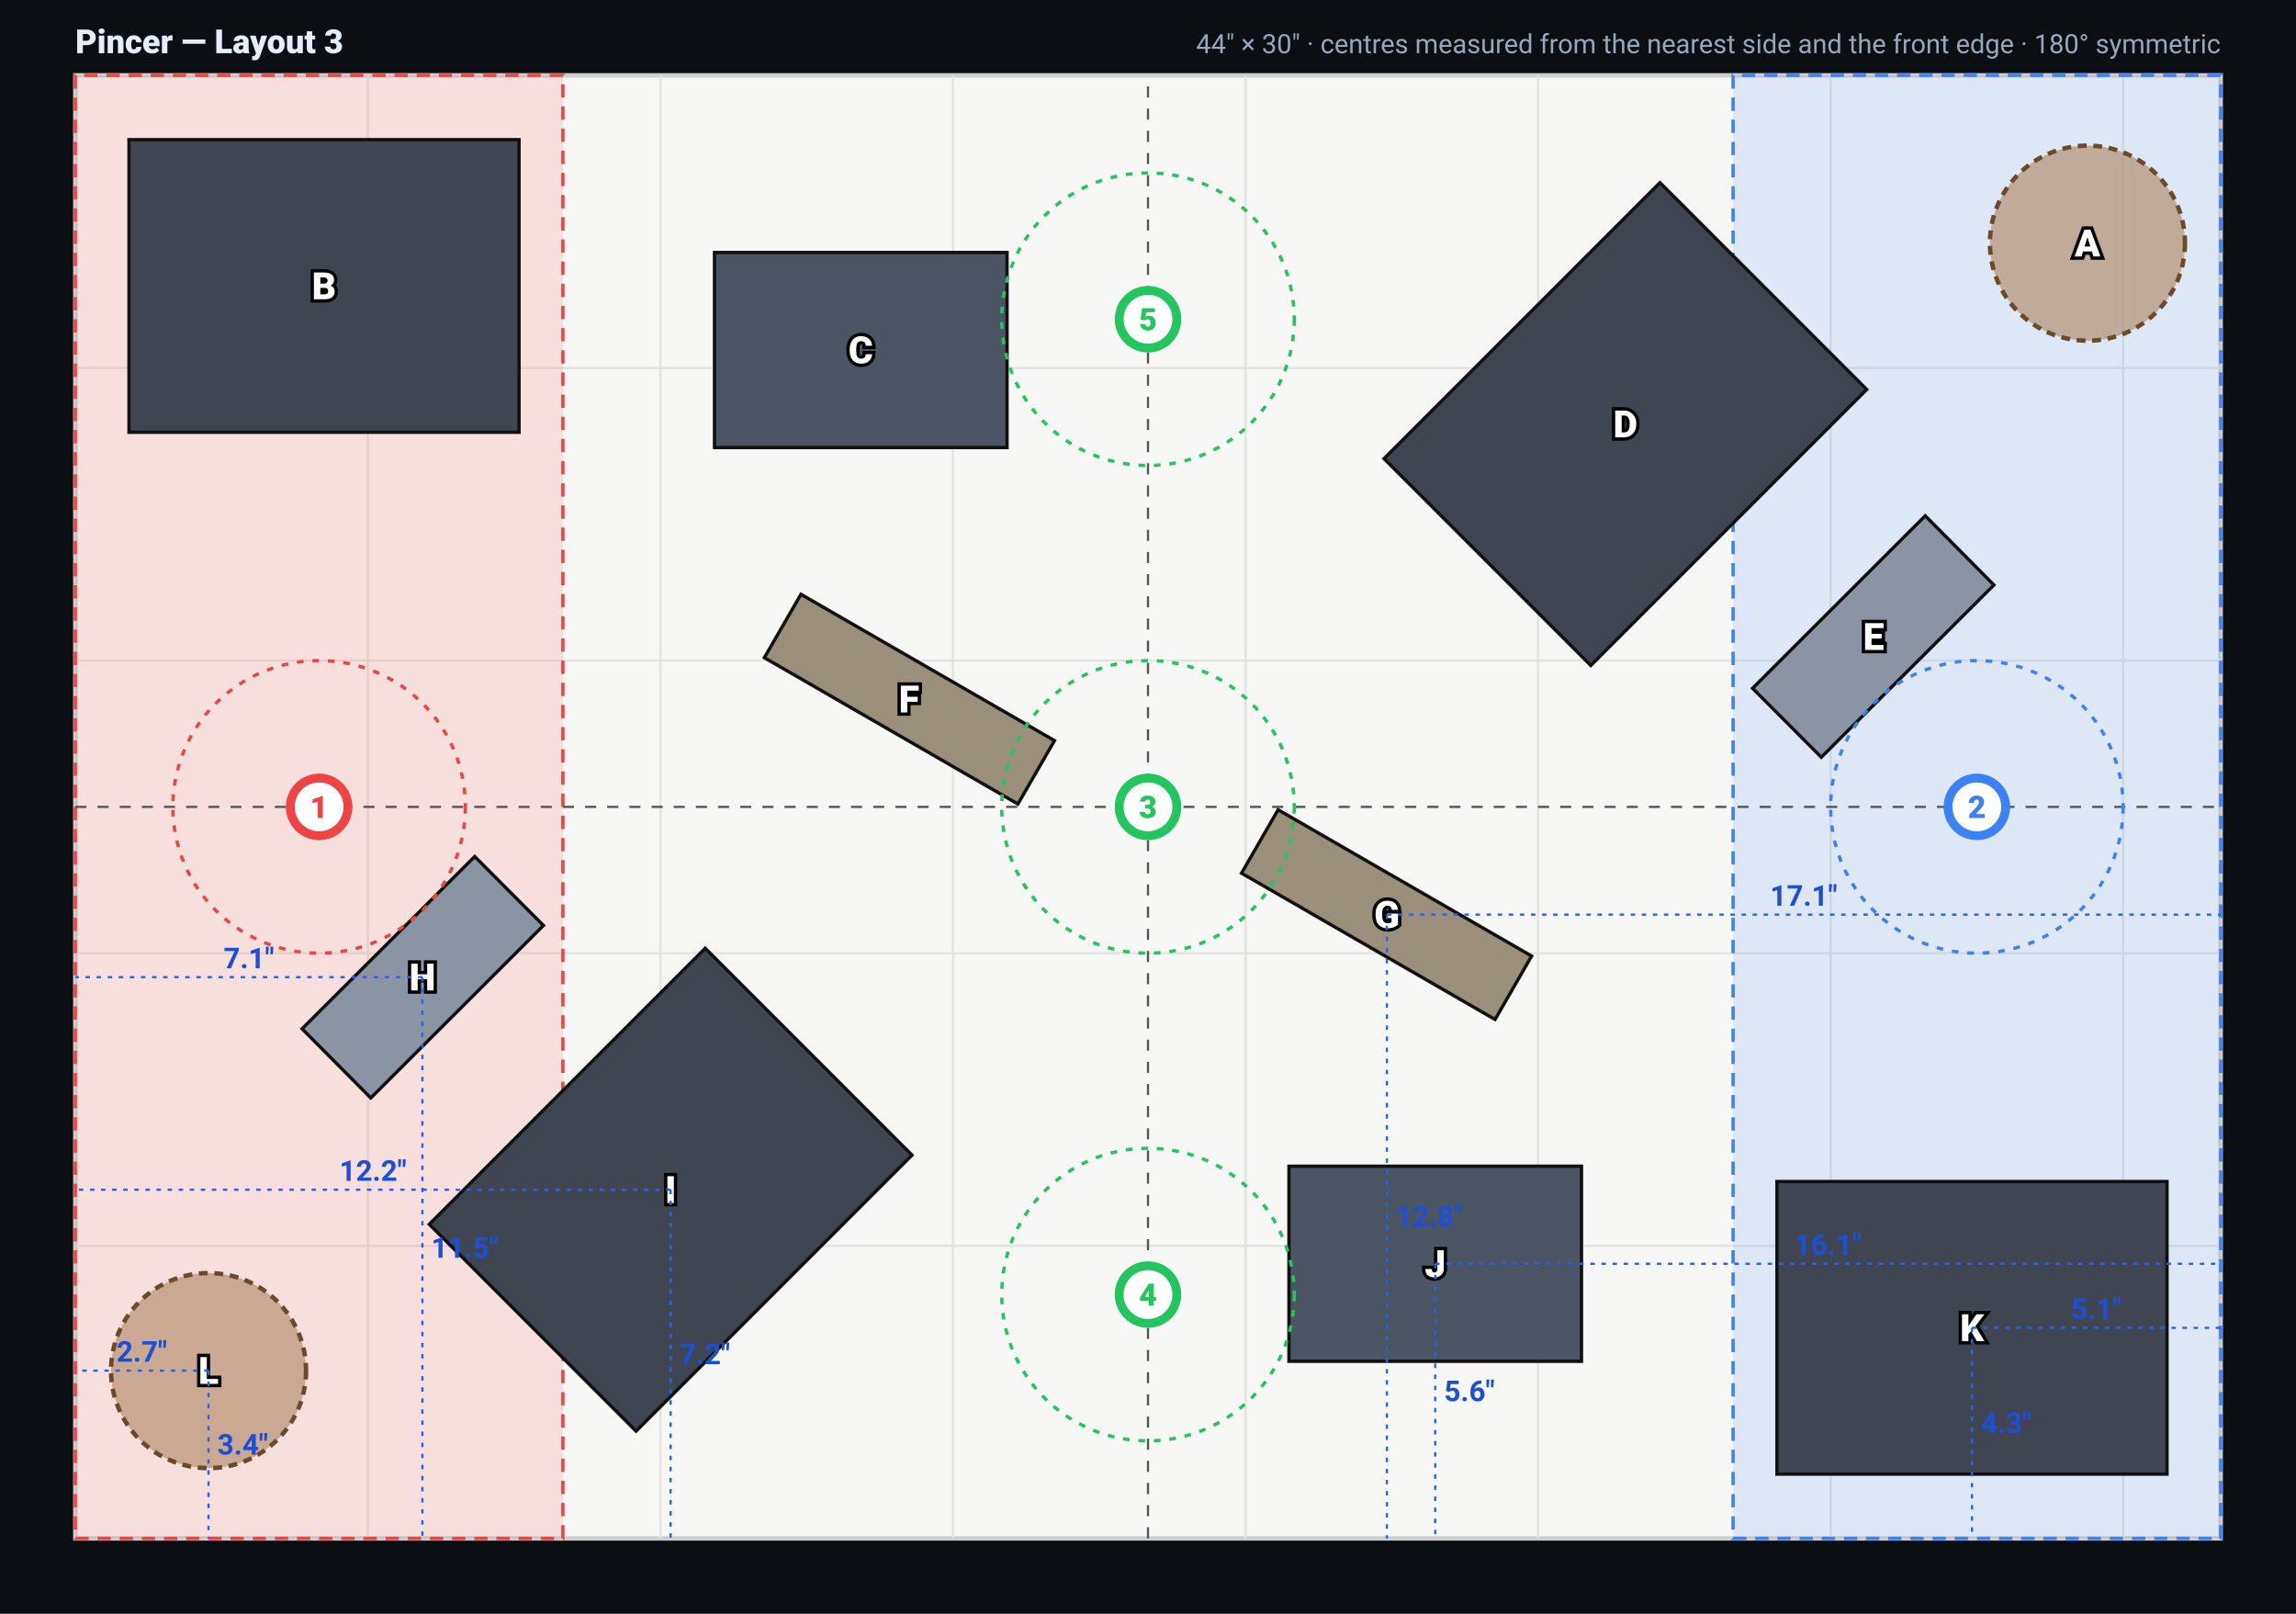
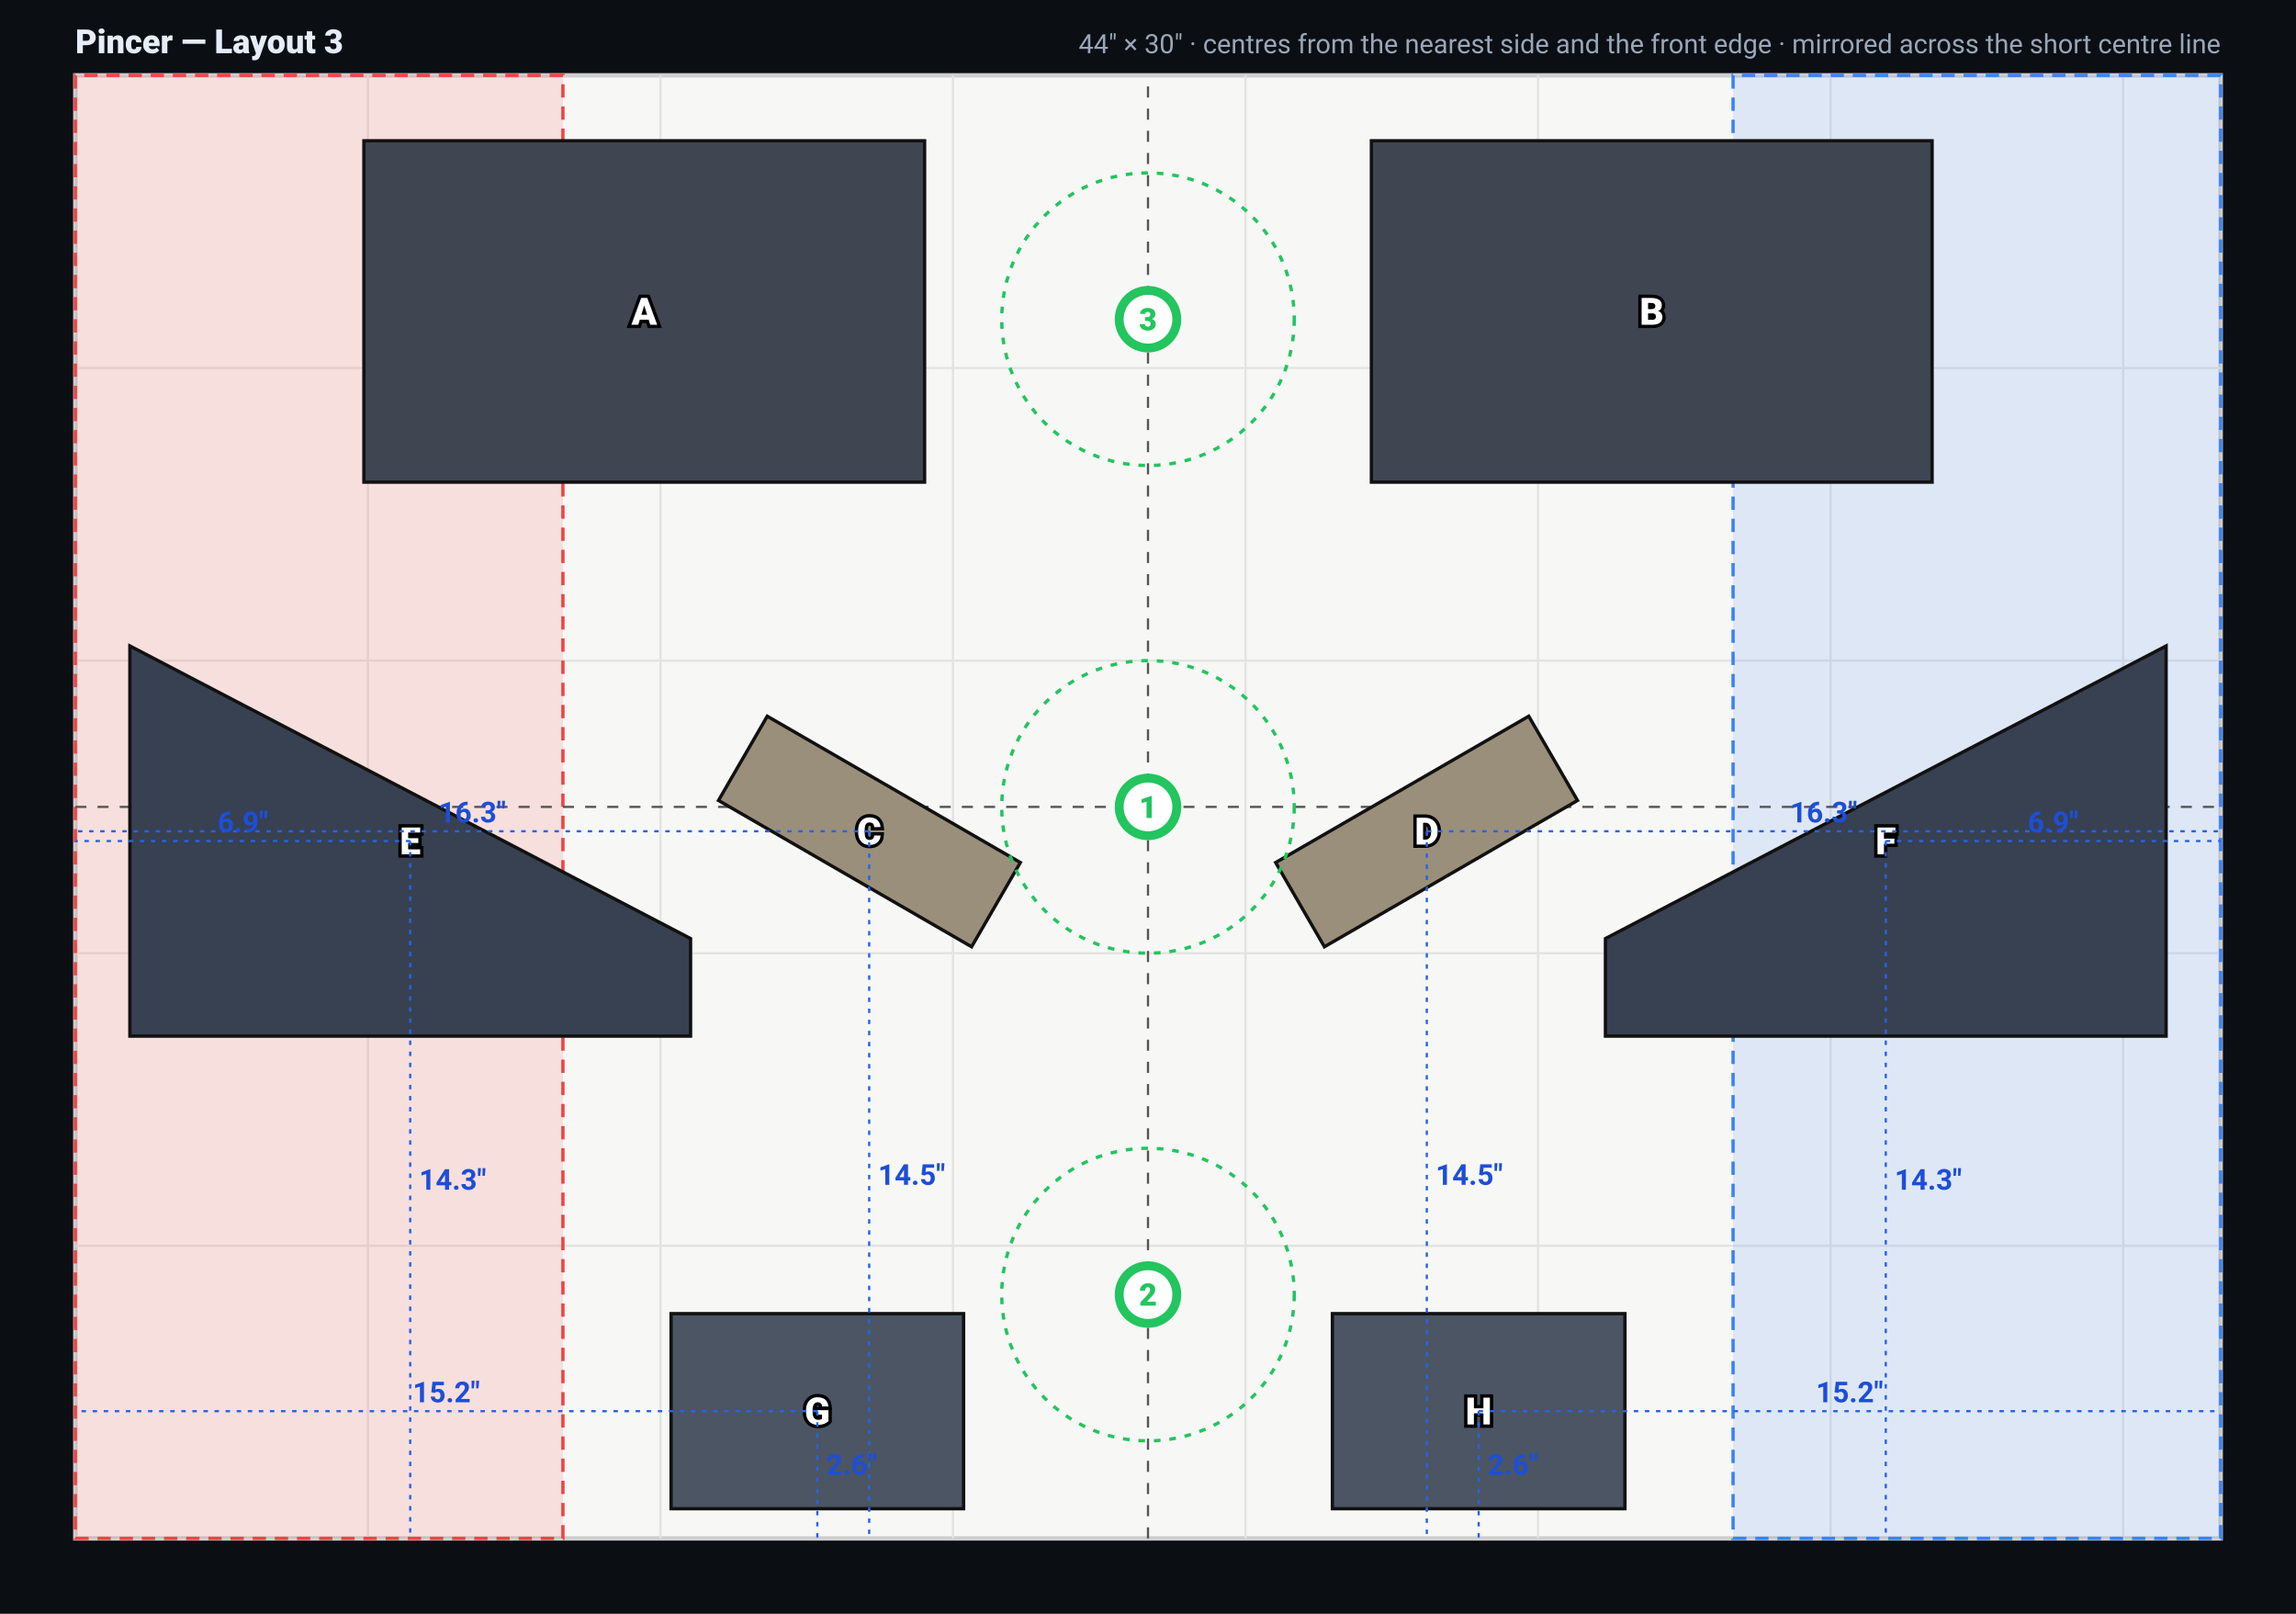
<svg xmlns="http://www.w3.org/2000/svg" viewBox="0 0 1036 728" role="img" aria-label="PI-3" font-family="-apple-system,Segoe UI,Roboto,sans-serif">
  <rect x="0" y="0" width="1036" height="728" fill="#0b0f14" />
  <rect x="34" y="34" width="968" height="660" fill="#f7f7f5" stroke="#cfcfcf" stroke-width="2" />
  <line x1="166.0" y1="34" x2="166.0" y2="694" stroke="#e3e3e0" stroke-width="1" />
  <line x1="298.0" y1="34" x2="298.0" y2="694" stroke="#e3e3e0" stroke-width="1" />
  <line x1="430.0" y1="34" x2="430.0" y2="694" stroke="#e3e3e0" stroke-width="1" />
  <line x1="562.0" y1="34" x2="562.0" y2="694" stroke="#e3e3e0" stroke-width="1" />
  <line x1="694.0" y1="34" x2="694.0" y2="694" stroke="#e3e3e0" stroke-width="1" />
  <line x1="826.0" y1="34" x2="826.0" y2="694" stroke="#e3e3e0" stroke-width="1" />
  <line x1="958.0" y1="34" x2="958.0" y2="694" stroke="#e3e3e0" stroke-width="1" />
  <line x1="34" y1="562.0" x2="1002" y2="562.0" stroke="#e3e3e0" stroke-width="1" />
  <line x1="34" y1="430.0" x2="1002" y2="430.0" stroke="#e3e3e0" stroke-width="1" />
  <line x1="34" y1="298.0" x2="1002" y2="298.0" stroke="#e3e3e0" stroke-width="1" />
  <line x1="34" y1="166.0" x2="1002" y2="166.0" stroke="#e3e3e0" stroke-width="1" />
  <polygon points="34.0,694.0 254.0,694.0 254.0,34.0 34.0,34.0" fill="rgba(239,68,68,0.13)" stroke="#ef4444" stroke-dasharray="6 4" stroke-width="1.5" />
  <polygon points="782.0,694.0 1002.0,694.0 1002.0,34.0 782.0,34.0" fill="rgba(59,130,246,0.13)" stroke="#3b82f6" stroke-dasharray="6 4" stroke-width="1.5" />
  <line x1="34.0" y1="364.0" x2="1002.0" y2="364.0" stroke="#555" stroke-dasharray="5 5" stroke-width="1" />
  <line x1="518.0" y1="694.0" x2="518.0" y2="34.0" stroke="#555" stroke-dasharray="5 5" stroke-width="1" />
-   <circle cx="941.9" cy="109.7" r="44.0" fill="#a77b52" fill-opacity="0.55" stroke="#6b4a2c" stroke-width="2" stroke-dasharray="4 3" />
-   <text x="941.9" y="115.7" text-anchor="middle" font-size="17" font-weight="800" fill="#fff" stroke="#000" stroke-width="3" paint-order="stroke">A</text>
-   <polygon points="234.2,195.0 234.2,63.0 58.2,63.0 58.2,195.0" fill="#3f4652" stroke="#111" stroke-width="1.5" />
-   <text x="146.2" y="135.0" text-anchor="middle" font-size="17" font-weight="800" fill="#fff" stroke="#000" stroke-width="3" paint-order="stroke">B</text>
-   <polygon points="322.4,113.9 322.4,201.9 454.4,201.9 454.4,113.9" fill="#4b5563" stroke="#111" stroke-width="1.5" />
-   <text x="388.4" y="163.9" text-anchor="middle" font-size="17" font-weight="800" fill="#fff" stroke="#000" stroke-width="3" paint-order="stroke">C</text>
-   <polygon points="624.5,206.9 717.8,300.2 842.3,175.7 749.0,82.4" fill="#3f4652" stroke="#111" stroke-width="1.5" />
-   <text x="733.4" y="197.3" text-anchor="middle" font-size="17" font-weight="800" fill="#fff" stroke="#000" stroke-width="3" paint-order="stroke">D</text>
-   <polygon points="790.8,310.5 821.8,341.6 899.7,263.9 868.7,232.7" fill="#8a94a3" stroke="#111" stroke-width="1.5" />
-   <text x="845.4" y="293.2" text-anchor="middle" font-size="17" font-weight="800" fill="#fff" stroke="#000" stroke-width="3" paint-order="stroke">E</text>
-   <polygon points="361.4,268.1 344.9,296.7 459.3,362.7 475.8,334.1" fill="#9a8f7a" stroke="#111" stroke-width="1.5" />
-   <text x="410.2" y="321.4" text-anchor="middle" font-size="17" font-weight="800" fill="#fff" stroke="#000" stroke-width="3" paint-order="stroke">F</text>
-   <polygon points="674.6,459.9 691.1,431.3 576.7,365.3 560.2,393.9" fill="#9a8f7a" stroke="#111" stroke-width="1.5" />
-   <text x="625.8" y="418.6" text-anchor="middle" font-size="17" font-weight="800" fill="#fff" stroke="#000" stroke-width="3" paint-order="stroke">G</text>
-   <polygon points="245.2,417.5 214.2,386.4 136.3,464.1 167.3,495.3" fill="#8a94a3" stroke="#111" stroke-width="1.5" />
-   <text x="190.6" y="446.8" text-anchor="middle" font-size="17" font-weight="800" fill="#fff" stroke="#000" stroke-width="3" paint-order="stroke">H</text>
-   <polygon points="411.5,521.1 318.2,427.8 193.7,552.3 287.0,645.6" fill="#3f4652" stroke="#111" stroke-width="1.5" />
-   <text x="302.6" y="542.7" text-anchor="middle" font-size="17" font-weight="800" fill="#fff" stroke="#000" stroke-width="3" paint-order="stroke">I</text>
-   <polygon points="713.6,614.1 713.6,526.1 581.6,526.1 581.6,614.1" fill="#4b5563" stroke="#111" stroke-width="1.5" />
-   <text x="647.6" y="576.1" text-anchor="middle" font-size="17" font-weight="800" fill="#fff" stroke="#000" stroke-width="3" paint-order="stroke">J</text>
-   <polygon points="801.8,533.0 801.8,665.0 977.8,665.0 977.8,533.0" fill="#3f4652" stroke="#111" stroke-width="1.5" />
-   <text x="889.8" y="605.0" text-anchor="middle" font-size="17" font-weight="800" fill="#fff" stroke="#000" stroke-width="3" paint-order="stroke">K</text>
-   <circle cx="94.1" cy="618.3" r="44.0" fill="#a77b52" fill-opacity="0.55" stroke="#6b4a2c" stroke-width="2" stroke-dasharray="4 3" />
-   <text x="94.1" y="624.3" text-anchor="middle" font-size="17" font-weight="800" fill="#fff" stroke="#000" stroke-width="3" paint-order="stroke">L</text>
-   <circle cx="144.0" cy="364.0" r="66.0" fill="none" stroke="#ef4444" stroke-width="1.5" stroke-dasharray="3 4" />
-   <circle cx="144.0" cy="364.0" r="13" fill="#fff" stroke="#ef4444" stroke-width="4" />
-   <text x="144.0" y="369.0" text-anchor="middle" font-size="14" font-weight="800" fill="#ef4444">1</text>
-   <circle cx="892.0" cy="364.0" r="66.0" fill="none" stroke="#3b82f6" stroke-width="1.5" stroke-dasharray="3 4" />
-   <circle cx="892.0" cy="364.0" r="13" fill="#fff" stroke="#3b82f6" stroke-width="4" />
-   <text x="892.0" y="369.0" text-anchor="middle" font-size="14" font-weight="800" fill="#3b82f6">2</text>
+   <polygon points="164.2,217.5 164.2,63.5 417.2,63.5 417.2,217.5" fill="#3f4652" stroke="#111" stroke-width="1.5" />
+   <text x="290.7" y="146.5" text-anchor="middle" font-size="17" font-weight="800" fill="#fff" stroke="#000" stroke-width="3" paint-order="stroke">A</text>
+   <polygon points="871.8,217.5 871.8,63.5 618.8,63.5 618.8,217.5" fill="#3f4652" stroke="#111" stroke-width="1.5" />
+   <text x="745.3" y="146.5" text-anchor="middle" font-size="17" font-weight="800" fill="#fff" stroke="#000" stroke-width="3" paint-order="stroke">B</text>
+   <polygon points="324.2,361.1 346.2,323.1 460.4,389.1 438.4,427.1" fill="#9a8f7a" stroke="#111" stroke-width="1.5" />
+   <text x="392.2" y="381.0" text-anchor="middle" font-size="17" font-weight="800" fill="#fff" stroke="#000" stroke-width="3" paint-order="stroke">C</text>
+   <polygon points="711.8,361.1 689.8,323.1 575.6,389.1 597.6,427.1" fill="#9a8f7a" stroke="#111" stroke-width="1.5" />
+   <text x="643.8" y="381.0" text-anchor="middle" font-size="17" font-weight="800" fill="#fff" stroke="#000" stroke-width="3" paint-order="stroke">D</text>
+   <polygon points="311.6,467.4 58.6,467.4 58.6,291.4 311.6,423.4" fill="#374151" stroke="#111" stroke-width="1.5" />
+   <text x="185.1" y="385.4" text-anchor="middle" font-size="17" font-weight="800" fill="#fff" stroke="#000" stroke-width="3" paint-order="stroke">E</text>
+   <polygon points="724.4,467.4 977.4,467.4 977.4,291.4 724.4,423.4" fill="#374151" stroke="#111" stroke-width="1.5" />
+   <text x="850.9" y="385.4" text-anchor="middle" font-size="17" font-weight="800" fill="#fff" stroke="#000" stroke-width="3" paint-order="stroke">F</text>
+   <polygon points="434.8,680.6 434.8,592.6 302.8,592.6 302.8,680.6" fill="#4b5563" stroke="#111" stroke-width="1.5" />
+   <text x="368.8" y="642.6" text-anchor="middle" font-size="17" font-weight="800" fill="#fff" stroke="#000" stroke-width="3" paint-order="stroke">G</text>
+   <polygon points="601.2,680.6 601.2,592.6 733.2,592.6 733.2,680.6" fill="#4b5563" stroke="#111" stroke-width="1.5" />
+   <text x="667.2" y="642.6" text-anchor="middle" font-size="17" font-weight="800" fill="#fff" stroke="#000" stroke-width="3" paint-order="stroke">H</text>
  <circle cx="518.0" cy="364.0" r="66.0" fill="none" stroke="#22c55e" stroke-width="1.5" stroke-dasharray="3 4" />
  <circle cx="518.0" cy="364.0" r="13" fill="#fff" stroke="#22c55e" stroke-width="4" />
-   <text x="518.0" y="369.0" text-anchor="middle" font-size="14" font-weight="800" fill="#22c55e">3</text>
+   <text x="518.0" y="369.0" text-anchor="middle" font-size="14" font-weight="800" fill="#22c55e">1</text>
  <circle cx="518.0" cy="584.0" r="66.0" fill="none" stroke="#22c55e" stroke-width="1.5" stroke-dasharray="3 4" />
  <circle cx="518.0" cy="584.0" r="13" fill="#fff" stroke="#22c55e" stroke-width="4" />
-   <text x="518.0" y="589.0" text-anchor="middle" font-size="14" font-weight="800" fill="#22c55e">4</text>
+   <text x="518.0" y="589.0" text-anchor="middle" font-size="14" font-weight="800" fill="#22c55e">2</text>
  <circle cx="518.0" cy="144.0" r="66.0" fill="none" stroke="#22c55e" stroke-width="1.5" stroke-dasharray="3 4" />
  <circle cx="518.0" cy="144.0" r="13" fill="#fff" stroke="#22c55e" stroke-width="4" />
-   <text x="518.0" y="149.0" text-anchor="middle" font-size="14" font-weight="800" fill="#22c55e">5</text>
-   <line x1="625.8" y1="412.6" x2="1002.0" y2="412.6" stroke="#2563eb" stroke-width="1" stroke-dasharray="2 3" />
-   <line x1="625.8" y1="412.6" x2="625.8" y2="694.0" stroke="#2563eb" stroke-width="1" stroke-dasharray="2 3" />
-   <text x="813.9" y="408.6" text-anchor="middle" font-size="13" font-weight="700" fill="#1d4ed8">17.1"</text>
-   <text x="629.8" y="553.3" font-size="13" font-weight="700" fill="#1d4ed8">12.8"</text>
-   <line x1="190.6" y1="440.8" x2="34.0" y2="440.8" stroke="#2563eb" stroke-width="1" stroke-dasharray="2 3" />
-   <line x1="190.6" y1="440.8" x2="190.6" y2="694.0" stroke="#2563eb" stroke-width="1" stroke-dasharray="2 3" />
-   <text x="112.3" y="436.8" text-anchor="middle" font-size="13" font-weight="700" fill="#1d4ed8">7.1"</text>
-   <text x="194.6" y="567.4" font-size="13" font-weight="700" fill="#1d4ed8">11.5"</text>
-   <line x1="302.6" y1="536.7" x2="34.0" y2="536.7" stroke="#2563eb" stroke-width="1" stroke-dasharray="2 3" />
-   <line x1="302.6" y1="536.7" x2="302.6" y2="694.0" stroke="#2563eb" stroke-width="1" stroke-dasharray="2 3" />
-   <text x="168.3" y="532.7" text-anchor="middle" font-size="13" font-weight="700" fill="#1d4ed8">12.2"</text>
-   <text x="306.6" y="615.4" font-size="13" font-weight="700" fill="#1d4ed8">7.2"</text>
-   <line x1="647.6" y1="570.1" x2="1002.0" y2="570.1" stroke="#2563eb" stroke-width="1" stroke-dasharray="2 3" />
-   <line x1="647.6" y1="570.1" x2="647.6" y2="694.0" stroke="#2563eb" stroke-width="1" stroke-dasharray="2 3" />
-   <text x="824.8" y="566.1" text-anchor="middle" font-size="13" font-weight="700" fill="#1d4ed8">16.1"</text>
-   <text x="651.6" y="632.1" font-size="13" font-weight="700" fill="#1d4ed8">5.6"</text>
-   <line x1="889.8" y1="599.0" x2="1002.0" y2="599.0" stroke="#2563eb" stroke-width="1" stroke-dasharray="2 3" />
-   <line x1="889.8" y1="599.0" x2="889.8" y2="694.0" stroke="#2563eb" stroke-width="1" stroke-dasharray="2 3" />
-   <text x="945.9" y="595.0" text-anchor="middle" font-size="13" font-weight="700" fill="#1d4ed8">5.1"</text>
-   <text x="893.8" y="646.5" font-size="13" font-weight="700" fill="#1d4ed8">4.3"</text>
-   <line x1="94.1" y1="618.3" x2="34.0" y2="618.3" stroke="#2563eb" stroke-width="1" stroke-dasharray="2 3" />
-   <line x1="94.1" y1="618.3" x2="94.1" y2="694.0" stroke="#2563eb" stroke-width="1" stroke-dasharray="2 3" />
-   <text x="64.0" y="614.3" text-anchor="middle" font-size="13" font-weight="700" fill="#1d4ed8">2.7"</text>
-   <text x="98.1" y="656.2" font-size="13" font-weight="700" fill="#1d4ed8">3.4"</text>
+   <text x="518.0" y="149.0" text-anchor="middle" font-size="14" font-weight="800" fill="#22c55e">3</text>
+   <line x1="392.2" y1="375.0" x2="34.0" y2="375.0" stroke="#2563eb" stroke-width="1" stroke-dasharray="2 3" />
+   <line x1="392.2" y1="375.0" x2="392.2" y2="694.0" stroke="#2563eb" stroke-width="1" stroke-dasharray="2 3" />
+   <text x="213.1" y="371.0" text-anchor="middle" font-size="13" font-weight="700" fill="#1d4ed8">16.3"</text>
+   <text x="396.2" y="534.5" font-size="13" font-weight="700" fill="#1d4ed8">14.5"</text>
+   <line x1="643.8" y1="375.0" x2="1002.0" y2="375.0" stroke="#2563eb" stroke-width="1" stroke-dasharray="2 3" />
+   <line x1="643.8" y1="375.0" x2="643.8" y2="694.0" stroke="#2563eb" stroke-width="1" stroke-dasharray="2 3" />
+   <text x="822.9" y="371.0" text-anchor="middle" font-size="13" font-weight="700" fill="#1d4ed8">16.3"</text>
+   <text x="647.8" y="534.5" font-size="13" font-weight="700" fill="#1d4ed8">14.5"</text>
+   <line x1="185.1" y1="379.4" x2="34.0" y2="379.4" stroke="#2563eb" stroke-width="1" stroke-dasharray="2 3" />
+   <line x1="185.1" y1="379.4" x2="185.1" y2="694.0" stroke="#2563eb" stroke-width="1" stroke-dasharray="2 3" />
+   <text x="109.6" y="375.4" text-anchor="middle" font-size="13" font-weight="700" fill="#1d4ed8">6.9"</text>
+   <text x="189.1" y="536.7" font-size="13" font-weight="700" fill="#1d4ed8">14.3"</text>
+   <line x1="850.9" y1="379.4" x2="1002.0" y2="379.4" stroke="#2563eb" stroke-width="1" stroke-dasharray="2 3" />
+   <line x1="850.9" y1="379.4" x2="850.9" y2="694.0" stroke="#2563eb" stroke-width="1" stroke-dasharray="2 3" />
+   <text x="926.4" y="375.4" text-anchor="middle" font-size="13" font-weight="700" fill="#1d4ed8">6.9"</text>
+   <text x="854.9" y="536.7" font-size="13" font-weight="700" fill="#1d4ed8">14.3"</text>
+   <line x1="368.8" y1="636.6" x2="34.0" y2="636.6" stroke="#2563eb" stroke-width="1" stroke-dasharray="2 3" />
+   <line x1="368.8" y1="636.6" x2="368.8" y2="694.0" stroke="#2563eb" stroke-width="1" stroke-dasharray="2 3" />
+   <text x="201.4" y="632.6" text-anchor="middle" font-size="13" font-weight="700" fill="#1d4ed8">15.2"</text>
+   <text x="372.8" y="665.3" font-size="13" font-weight="700" fill="#1d4ed8">2.6"</text>
+   <line x1="667.2" y1="636.6" x2="1002.0" y2="636.6" stroke="#2563eb" stroke-width="1" stroke-dasharray="2 3" />
+   <line x1="667.2" y1="636.6" x2="667.2" y2="694.0" stroke="#2563eb" stroke-width="1" stroke-dasharray="2 3" />
+   <text x="834.6" y="632.6" text-anchor="middle" font-size="13" font-weight="700" fill="#1d4ed8">15.2"</text>
+   <text x="671.2" y="665.3" font-size="13" font-weight="700" fill="#1d4ed8">2.6"</text>
  <text x="34" y="24" font-size="15" font-weight="800" fill="#e6edf8">Pincer — Layout 3</text>
-   <text x="1002" y="24" text-anchor="end" font-size="12" fill="#9aa7b8">44" × 30" · centres measured from the nearest side and the front edge · 180° symmetric</text>
+   <text x="1002" y="24" text-anchor="end" font-size="12" fill="#9aa7b8">44" × 30" · centres from the nearest side and the front edge · mirrored across the short centre line</text>
</svg>
